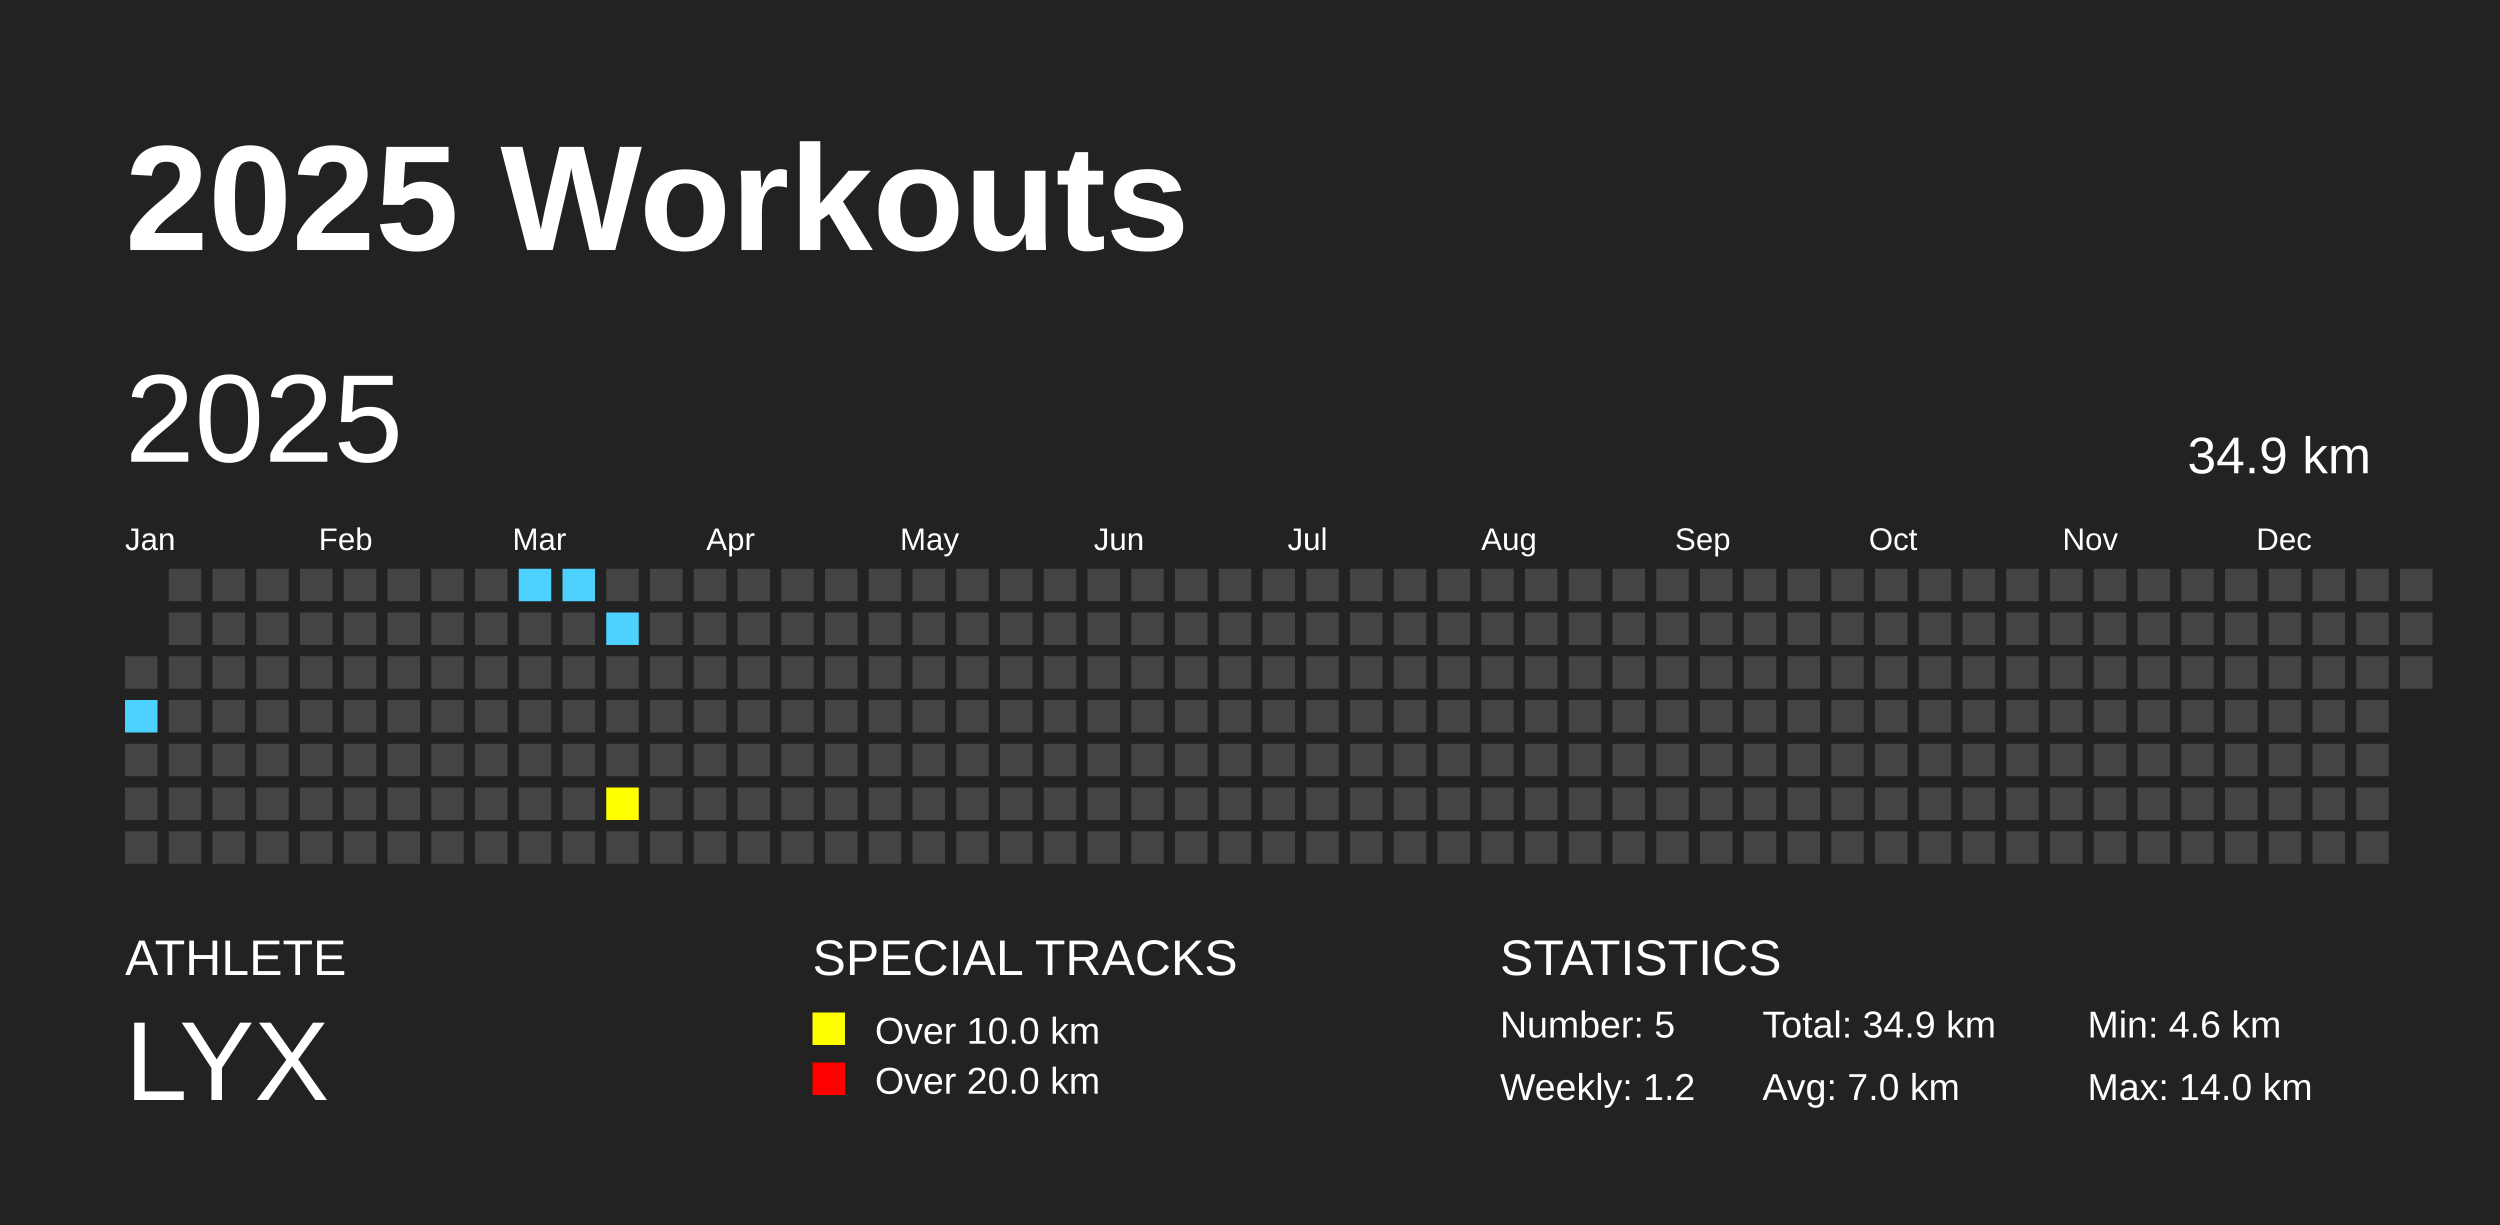
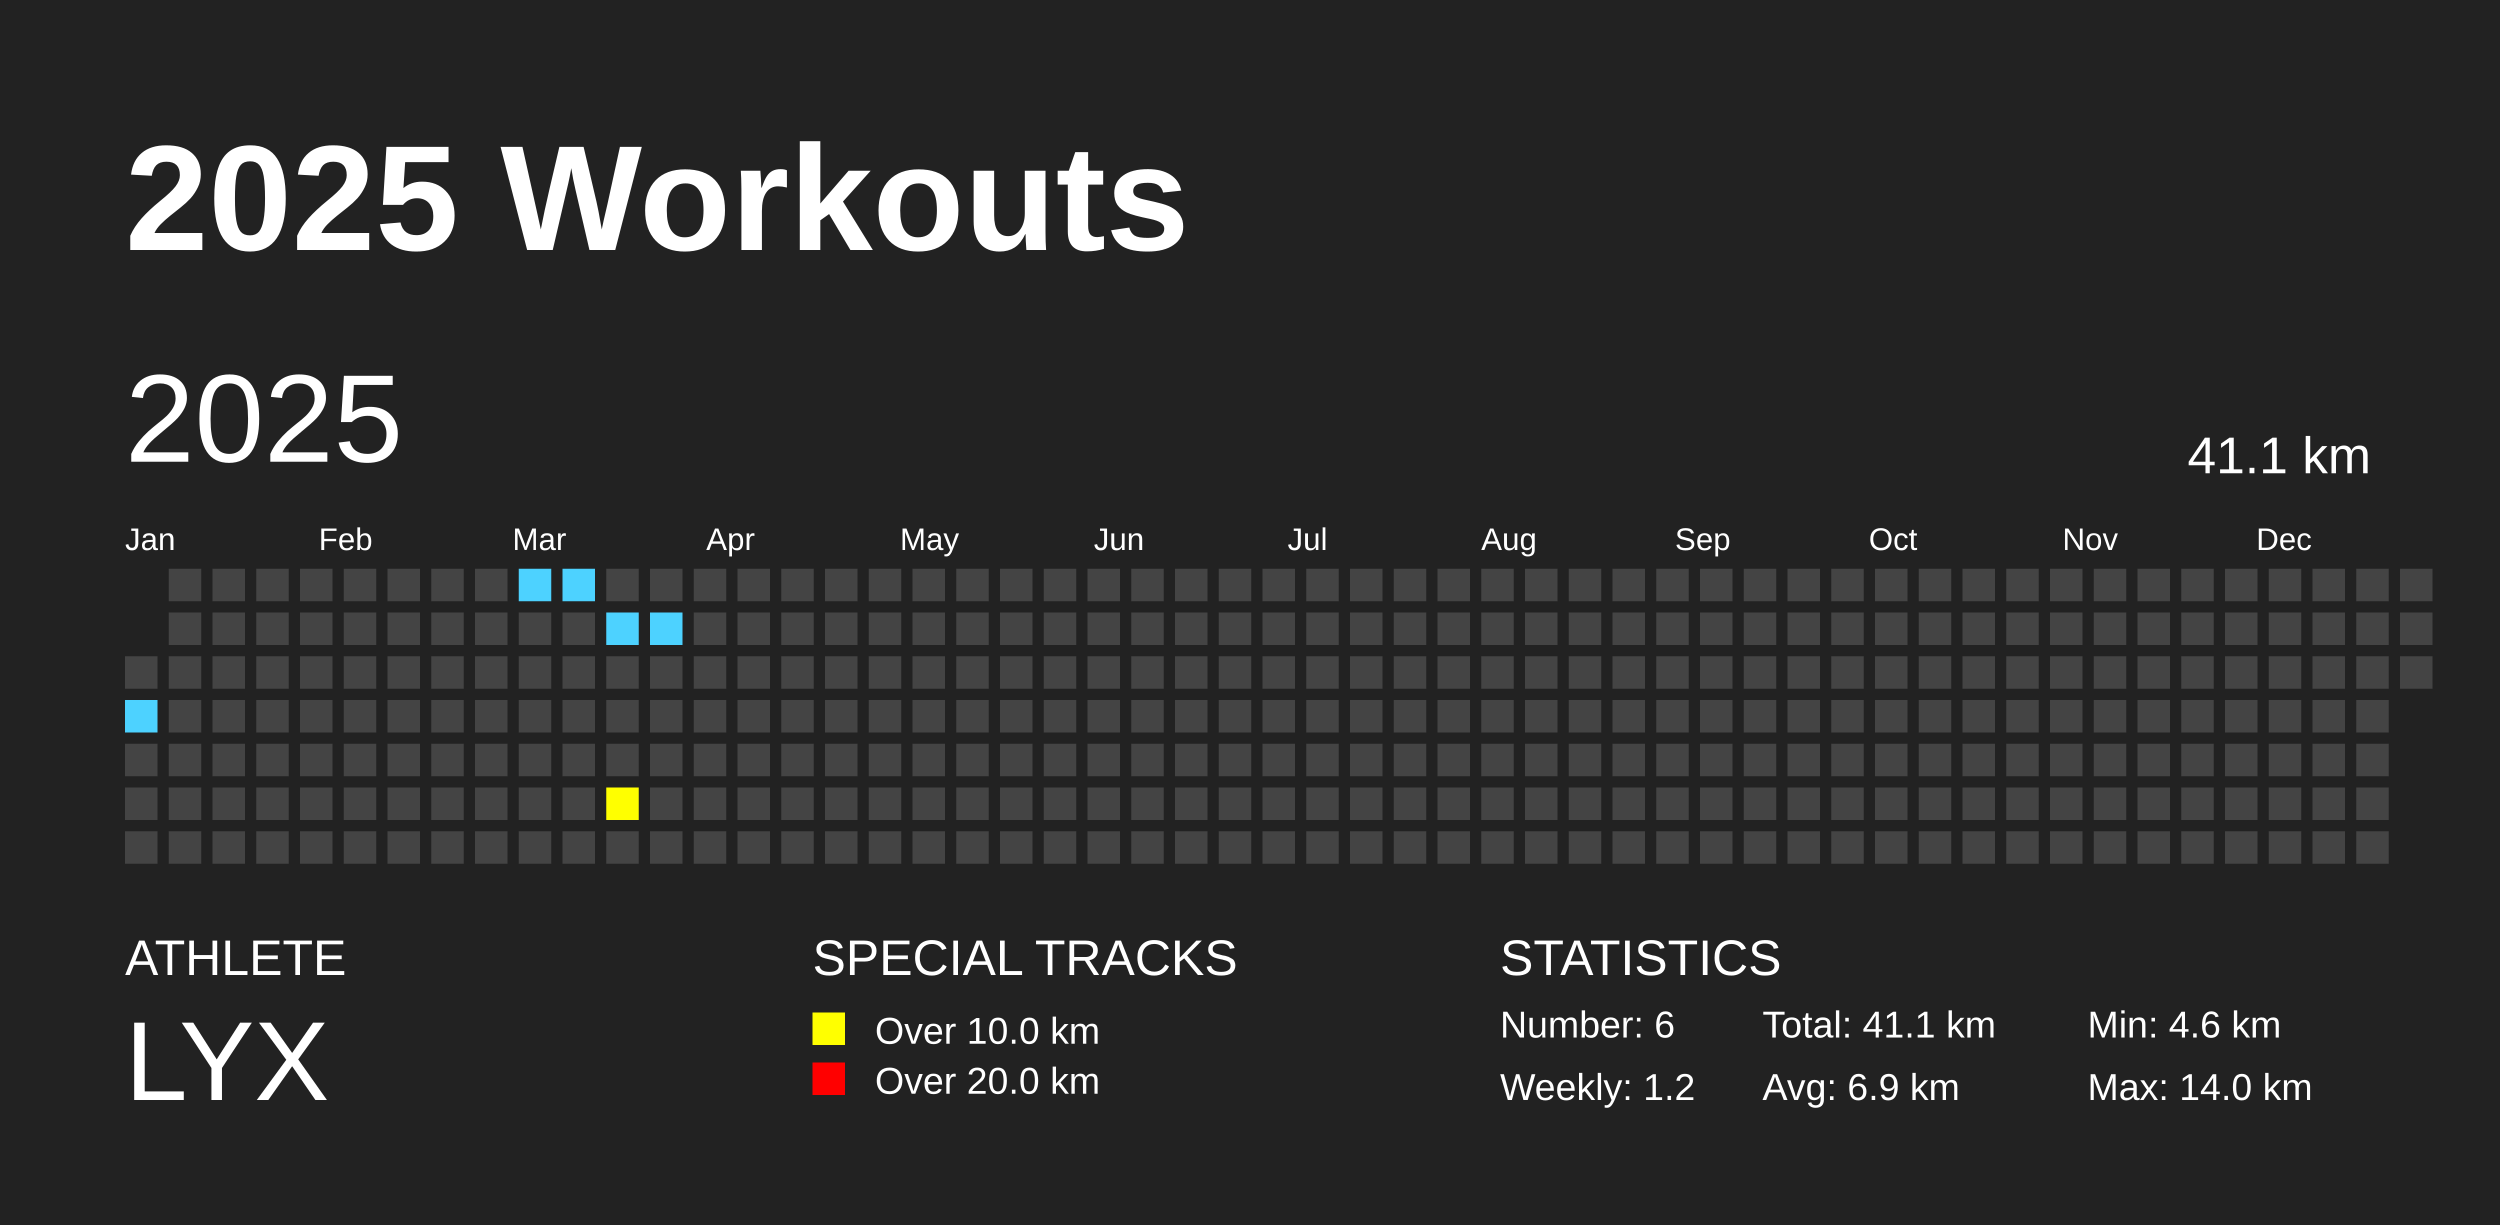
<svg xmlns="http://www.w3.org/2000/svg" baseProfile="full" height="98mm" version="1.1" viewBox="0,0,200,98" width="200mm">
  <defs />
  <rect fill="#222222" height="98" width="200" x="0" y="0" />
  <text fill="#FFFFFF" style="font-size:12px; font-family:Arial; font-weight:bold;" x="10" y="20">2025 Workouts</text>
  <text fill="#FFFFFF" style="font-size:4px; font-family:Arial" x="10" y="78">ATHLETE</text>
  <text fill="#FFFFFF" style="font-size:9px; font-family:Arial" x="10" y="88">LYX</text>
  <text fill="#FFFFFF" style="font-size:4px; font-family:Arial" x="65" y="78">SPECIAL TRACKS</text>
  <rect fill="yellow" height="2.6" width="2.6" x="65" y="81" />
  <text fill="#FFFFFF" style="font-size:3px; font-family:Arial" x="70" y="83.5">Over 10.0 km</text>
  <rect fill="red" height="2.6" width="2.6" x="65" y="85" />
  <text fill="#FFFFFF" style="font-size:3px; font-family:Arial" x="70" y="87.5">Over 20.0 km</text>
  <text fill="#FFFFFF" style="font-size:4px; font-family:Arial" x="120" y="78">STATISTICS</text>
-   <text fill="#FFFFFF" style="font-size:3px; font-family:Arial" x="120" y="83">Number: 5</text>
+   <text fill="#FFFFFF" style="font-size:3px; font-family:Arial" x="120" y="83">Number: 6</text>
  <text fill="#FFFFFF" style="font-size:3px; font-family:Arial" x="120" y="88">Weekly: 1.2</text>
-   <text fill="#FFFFFF" style="font-size:3px; font-family:Arial" x="141" y="83">Total: 34.9 km</text>
-   <text fill="#FFFFFF" style="font-size:3px; font-family:Arial" x="141" y="88">Avg: 7.0 km</text>
+   <text fill="#FFFFFF" style="font-size:3px; font-family:Arial" x="141" y="83">Total: 41.1 km</text>
+   <text fill="#FFFFFF" style="font-size:3px; font-family:Arial" x="141" y="88">Avg: 6.9 km</text>
  <text fill="#FFFFFF" style="font-size:3px; font-family:Arial" x="167" y="83">Min: 4.6 km</text>
  <text fill="#FFFFFF" style="font-size:3px; font-family:Arial" x="167" y="88">Max: 14.0 km</text>
  <text dominant-baseline="hanging" fill="#FFFFFF" style="font-size:10.0px; font-family:Arial;" x="10" y="30">2025</text>
-   <text dominant-baseline="hanging" fill="#FFFFFF" style="font-size:4.125px; font-family:Arial;" x="175" y="35">34.9 km</text>
+   <text dominant-baseline="hanging" fill="#FFFFFF" style="font-size:4.125px; font-family:Arial;" x="175" y="35">41.1 km</text>
  <text fill="#FFFFFF" style="font-size:2.5px; font-family:Arial" x="10.0" y="44">Jan</text>
  <text fill="#FFFFFF" style="font-size:2.5px; font-family:Arial" x="25.5" y="44">Feb</text>
  <text fill="#FFFFFF" style="font-size:2.5px; font-family:Arial" x="41.0" y="44">Mar</text>
  <text fill="#FFFFFF" style="font-size:2.5px; font-family:Arial" x="56.5" y="44">Apr</text>
  <text fill="#FFFFFF" style="font-size:2.5px; font-family:Arial" x="72.0" y="44">May</text>
  <text fill="#FFFFFF" style="font-size:2.5px; font-family:Arial" x="87.5" y="44">Jun</text>
  <text fill="#FFFFFF" style="font-size:2.5px; font-family:Arial" x="103.0" y="44">Jul</text>
  <text fill="#FFFFFF" style="font-size:2.5px; font-family:Arial" x="118.5" y="44">Aug</text>
  <text fill="#FFFFFF" style="font-size:2.5px; font-family:Arial" x="134.0" y="44">Sep</text>
  <text fill="#FFFFFF" style="font-size:2.5px; font-family:Arial" x="149.5" y="44">Oct</text>
  <text fill="#FFFFFF" style="font-size:2.5px; font-family:Arial" x="165.0" y="44">Nov</text>
  <text fill="#FFFFFF" style="font-size:2.5px; font-family:Arial" x="180.5" y="44">Dec</text>
  <rect fill="#444444" height="2.6" width="2.6" x="10.0" y="52.5" />
  <rect fill="#4DD2FF" height="2.6" width="2.6" x="10.0" y="56.0" />
  <rect fill="#444444" height="2.6" width="2.6" x="10.0" y="59.5" />
  <rect fill="#444444" height="2.6" width="2.6" x="10.0" y="63.0" />
  <rect fill="#444444" height="2.6" width="2.6" x="10.0" y="66.5" />
  <rect fill="#444444" height="2.6" width="2.6" x="13.5" y="45.5" />
  <rect fill="#444444" height="2.6" width="2.6" x="13.5" y="49.0" />
  <rect fill="#444444" height="2.6" width="2.6" x="13.5" y="52.5" />
  <rect fill="#444444" height="2.6" width="2.6" x="13.5" y="56.0" />
  <rect fill="#444444" height="2.6" width="2.6" x="13.5" y="59.5" />
  <rect fill="#444444" height="2.6" width="2.6" x="13.5" y="63.0" />
  <rect fill="#444444" height="2.6" width="2.6" x="13.5" y="66.5" />
  <rect fill="#444444" height="2.6" width="2.6" x="17.0" y="45.5" />
  <rect fill="#444444" height="2.6" width="2.6" x="17.0" y="49.0" />
  <rect fill="#444444" height="2.6" width="2.6" x="17.0" y="52.5" />
  <rect fill="#444444" height="2.6" width="2.6" x="17.0" y="56.0" />
  <rect fill="#444444" height="2.6" width="2.6" x="17.0" y="59.5" />
  <rect fill="#444444" height="2.6" width="2.6" x="17.0" y="63.0" />
  <rect fill="#444444" height="2.6" width="2.6" x="17.0" y="66.5" />
  <rect fill="#444444" height="2.6" width="2.6" x="20.5" y="45.5" />
  <rect fill="#444444" height="2.6" width="2.6" x="20.5" y="49.0" />
  <rect fill="#444444" height="2.6" width="2.6" x="20.5" y="52.5" />
  <rect fill="#444444" height="2.6" width="2.6" x="20.5" y="56.0" />
  <rect fill="#444444" height="2.6" width="2.6" x="20.5" y="59.5" />
  <rect fill="#444444" height="2.6" width="2.6" x="20.5" y="63.0" />
  <rect fill="#444444" height="2.6" width="2.6" x="20.5" y="66.5" />
  <rect fill="#444444" height="2.6" width="2.6" x="24.0" y="45.5" />
  <rect fill="#444444" height="2.6" width="2.6" x="24.0" y="49.0" />
  <rect fill="#444444" height="2.6" width="2.6" x="24.0" y="52.5" />
  <rect fill="#444444" height="2.6" width="2.6" x="24.0" y="56.0" />
  <rect fill="#444444" height="2.6" width="2.6" x="24.0" y="59.5" />
  <rect fill="#444444" height="2.6" width="2.6" x="24.0" y="63.0" />
  <rect fill="#444444" height="2.6" width="2.6" x="24.0" y="66.5" />
  <rect fill="#444444" height="2.6" width="2.6" x="27.5" y="45.5" />
  <rect fill="#444444" height="2.6" width="2.6" x="27.5" y="49.0" />
  <rect fill="#444444" height="2.6" width="2.6" x="27.5" y="52.5" />
  <rect fill="#444444" height="2.6" width="2.6" x="27.5" y="56.0" />
  <rect fill="#444444" height="2.6" width="2.6" x="27.5" y="59.5" />
  <rect fill="#444444" height="2.6" width="2.6" x="27.5" y="63.0" />
  <rect fill="#444444" height="2.6" width="2.6" x="27.5" y="66.5" />
  <rect fill="#444444" height="2.6" width="2.6" x="31.0" y="45.5" />
  <rect fill="#444444" height="2.6" width="2.6" x="31.0" y="49.0" />
  <rect fill="#444444" height="2.6" width="2.6" x="31.0" y="52.5" />
  <rect fill="#444444" height="2.6" width="2.6" x="31.0" y="56.0" />
  <rect fill="#444444" height="2.6" width="2.6" x="31.0" y="59.5" />
  <rect fill="#444444" height="2.6" width="2.6" x="31.0" y="63.0" />
  <rect fill="#444444" height="2.6" width="2.6" x="31.0" y="66.5" />
  <rect fill="#444444" height="2.6" width="2.6" x="34.5" y="45.5" />
  <rect fill="#444444" height="2.6" width="2.6" x="34.5" y="49.0" />
  <rect fill="#444444" height="2.6" width="2.6" x="34.5" y="52.5" />
  <rect fill="#444444" height="2.6" width="2.6" x="34.5" y="56.0" />
  <rect fill="#444444" height="2.6" width="2.6" x="34.5" y="59.5" />
  <rect fill="#444444" height="2.6" width="2.6" x="34.5" y="63.0" />
  <rect fill="#444444" height="2.6" width="2.6" x="34.5" y="66.5" />
  <rect fill="#444444" height="2.6" width="2.6" x="38.0" y="45.5" />
  <rect fill="#444444" height="2.6" width="2.6" x="38.0" y="49.0" />
  <rect fill="#444444" height="2.6" width="2.6" x="38.0" y="52.5" />
  <rect fill="#444444" height="2.6" width="2.6" x="38.0" y="56.0" />
  <rect fill="#444444" height="2.6" width="2.6" x="38.0" y="59.5" />
  <rect fill="#444444" height="2.6" width="2.6" x="38.0" y="63.0" />
  <rect fill="#444444" height="2.6" width="2.6" x="38.0" y="66.5" />
  <rect fill="#4DD2FF" height="2.6" width="2.6" x="41.5" y="45.5" />
  <rect fill="#444444" height="2.6" width="2.6" x="41.5" y="49.0" />
  <rect fill="#444444" height="2.6" width="2.6" x="41.5" y="52.5" />
  <rect fill="#444444" height="2.6" width="2.6" x="41.5" y="56.0" />
  <rect fill="#444444" height="2.6" width="2.6" x="41.5" y="59.5" />
  <rect fill="#444444" height="2.6" width="2.6" x="41.5" y="63.0" />
  <rect fill="#444444" height="2.6" width="2.6" x="41.5" y="66.5" />
  <rect fill="#4DD2FF" height="2.6" width="2.6" x="45.0" y="45.5" />
  <rect fill="#444444" height="2.6" width="2.6" x="45.0" y="49.0" />
  <rect fill="#444444" height="2.6" width="2.6" x="45.0" y="52.5" />
  <rect fill="#444444" height="2.6" width="2.6" x="45.0" y="56.0" />
  <rect fill="#444444" height="2.6" width="2.6" x="45.0" y="59.5" />
  <rect fill="#444444" height="2.6" width="2.6" x="45.0" y="63.0" />
  <rect fill="#444444" height="2.6" width="2.6" x="45.0" y="66.5" />
  <rect fill="#444444" height="2.6" width="2.6" x="48.5" y="45.5" />
  <rect fill="#4DD2FF" height="2.6" width="2.6" x="48.5" y="49.0" />
  <rect fill="#444444" height="2.6" width="2.6" x="48.5" y="52.5" />
  <rect fill="#444444" height="2.6" width="2.6" x="48.5" y="56.0" />
  <rect fill="#444444" height="2.6" width="2.6" x="48.5" y="59.5" />
  <rect fill="yellow" height="2.6" width="2.6" x="48.5" y="63.0" />
  <rect fill="#444444" height="2.6" width="2.6" x="48.5" y="66.5" />
  <rect fill="#444444" height="2.6" width="2.6" x="52.0" y="45.5" />
-   <rect fill="#444444" height="2.6" width="2.6" x="52.0" y="49.0" />
+   <rect fill="#4DD2FF" height="2.6" width="2.6" x="52.0" y="49.0" />
  <rect fill="#444444" height="2.6" width="2.6" x="52.0" y="52.5" />
  <rect fill="#444444" height="2.6" width="2.6" x="52.0" y="56.0" />
  <rect fill="#444444" height="2.6" width="2.6" x="52.0" y="59.5" />
  <rect fill="#444444" height="2.6" width="2.6" x="52.0" y="63.0" />
  <rect fill="#444444" height="2.6" width="2.6" x="52.0" y="66.5" />
  <rect fill="#444444" height="2.6" width="2.6" x="55.5" y="45.5" />
  <rect fill="#444444" height="2.6" width="2.6" x="55.5" y="49.0" />
  <rect fill="#444444" height="2.6" width="2.6" x="55.5" y="52.5" />
  <rect fill="#444444" height="2.6" width="2.6" x="55.5" y="56.0" />
  <rect fill="#444444" height="2.6" width="2.6" x="55.5" y="59.5" />
  <rect fill="#444444" height="2.6" width="2.6" x="55.5" y="63.0" />
  <rect fill="#444444" height="2.6" width="2.6" x="55.5" y="66.5" />
  <rect fill="#444444" height="2.6" width="2.6" x="59.0" y="45.5" />
  <rect fill="#444444" height="2.6" width="2.6" x="59.0" y="49.0" />
  <rect fill="#444444" height="2.6" width="2.6" x="59.0" y="52.5" />
  <rect fill="#444444" height="2.6" width="2.6" x="59.0" y="56.0" />
  <rect fill="#444444" height="2.6" width="2.6" x="59.0" y="59.5" />
  <rect fill="#444444" height="2.6" width="2.6" x="59.0" y="63.0" />
  <rect fill="#444444" height="2.6" width="2.6" x="59.0" y="66.5" />
  <rect fill="#444444" height="2.6" width="2.6" x="62.5" y="45.5" />
  <rect fill="#444444" height="2.6" width="2.6" x="62.5" y="49.0" />
  <rect fill="#444444" height="2.6" width="2.6" x="62.5" y="52.5" />
  <rect fill="#444444" height="2.6" width="2.6" x="62.5" y="56.0" />
  <rect fill="#444444" height="2.6" width="2.6" x="62.5" y="59.5" />
  <rect fill="#444444" height="2.6" width="2.6" x="62.5" y="63.0" />
  <rect fill="#444444" height="2.6" width="2.6" x="62.5" y="66.5" />
  <rect fill="#444444" height="2.6" width="2.6" x="66.0" y="45.5" />
  <rect fill="#444444" height="2.6" width="2.6" x="66.0" y="49.0" />
  <rect fill="#444444" height="2.6" width="2.6" x="66.0" y="52.5" />
  <rect fill="#444444" height="2.6" width="2.6" x="66.0" y="56.0" />
  <rect fill="#444444" height="2.6" width="2.6" x="66.0" y="59.5" />
  <rect fill="#444444" height="2.6" width="2.6" x="66.0" y="63.0" />
  <rect fill="#444444" height="2.6" width="2.6" x="66.0" y="66.5" />
  <rect fill="#444444" height="2.6" width="2.6" x="69.5" y="45.5" />
  <rect fill="#444444" height="2.6" width="2.6" x="69.5" y="49.0" />
  <rect fill="#444444" height="2.6" width="2.6" x="69.5" y="52.5" />
  <rect fill="#444444" height="2.6" width="2.6" x="69.5" y="56.0" />
  <rect fill="#444444" height="2.6" width="2.6" x="69.5" y="59.5" />
  <rect fill="#444444" height="2.6" width="2.6" x="69.5" y="63.0" />
  <rect fill="#444444" height="2.6" width="2.6" x="69.5" y="66.5" />
  <rect fill="#444444" height="2.6" width="2.6" x="73.0" y="45.5" />
  <rect fill="#444444" height="2.6" width="2.6" x="73.0" y="49.0" />
  <rect fill="#444444" height="2.6" width="2.6" x="73.0" y="52.5" />
  <rect fill="#444444" height="2.6" width="2.6" x="73.0" y="56.0" />
  <rect fill="#444444" height="2.6" width="2.6" x="73.0" y="59.5" />
  <rect fill="#444444" height="2.6" width="2.6" x="73.0" y="63.0" />
  <rect fill="#444444" height="2.6" width="2.6" x="73.0" y="66.5" />
  <rect fill="#444444" height="2.6" width="2.6" x="76.5" y="45.5" />
  <rect fill="#444444" height="2.6" width="2.6" x="76.5" y="49.0" />
  <rect fill="#444444" height="2.6" width="2.6" x="76.5" y="52.5" />
  <rect fill="#444444" height="2.6" width="2.6" x="76.5" y="56.0" />
  <rect fill="#444444" height="2.6" width="2.6" x="76.5" y="59.5" />
  <rect fill="#444444" height="2.6" width="2.6" x="76.5" y="63.0" />
  <rect fill="#444444" height="2.6" width="2.6" x="76.5" y="66.5" />
  <rect fill="#444444" height="2.6" width="2.6" x="80.0" y="45.5" />
  <rect fill="#444444" height="2.6" width="2.6" x="80.0" y="49.0" />
  <rect fill="#444444" height="2.6" width="2.6" x="80.0" y="52.5" />
  <rect fill="#444444" height="2.6" width="2.6" x="80.0" y="56.0" />
  <rect fill="#444444" height="2.6" width="2.6" x="80.0" y="59.5" />
  <rect fill="#444444" height="2.6" width="2.6" x="80.0" y="63.0" />
  <rect fill="#444444" height="2.6" width="2.6" x="80.0" y="66.5" />
  <rect fill="#444444" height="2.6" width="2.6" x="83.5" y="45.5" />
  <rect fill="#444444" height="2.6" width="2.6" x="83.5" y="49.0" />
  <rect fill="#444444" height="2.6" width="2.6" x="83.5" y="52.5" />
  <rect fill="#444444" height="2.6" width="2.6" x="83.5" y="56.0" />
  <rect fill="#444444" height="2.6" width="2.6" x="83.5" y="59.5" />
  <rect fill="#444444" height="2.6" width="2.6" x="83.5" y="63.0" />
  <rect fill="#444444" height="2.6" width="2.6" x="83.5" y="66.5" />
  <rect fill="#444444" height="2.6" width="2.6" x="87.0" y="45.5" />
  <rect fill="#444444" height="2.6" width="2.6" x="87.0" y="49.0" />
  <rect fill="#444444" height="2.6" width="2.6" x="87.0" y="52.5" />
  <rect fill="#444444" height="2.6" width="2.6" x="87.0" y="56.0" />
  <rect fill="#444444" height="2.6" width="2.6" x="87.0" y="59.5" />
  <rect fill="#444444" height="2.6" width="2.6" x="87.0" y="63.0" />
  <rect fill="#444444" height="2.6" width="2.6" x="87.0" y="66.5" />
  <rect fill="#444444" height="2.6" width="2.6" x="90.5" y="45.5" />
  <rect fill="#444444" height="2.6" width="2.6" x="90.5" y="49.0" />
  <rect fill="#444444" height="2.6" width="2.6" x="90.5" y="52.5" />
  <rect fill="#444444" height="2.6" width="2.6" x="90.5" y="56.0" />
  <rect fill="#444444" height="2.6" width="2.6" x="90.5" y="59.5" />
  <rect fill="#444444" height="2.6" width="2.6" x="90.5" y="63.0" />
  <rect fill="#444444" height="2.6" width="2.6" x="90.5" y="66.5" />
  <rect fill="#444444" height="2.6" width="2.6" x="94.0" y="45.5" />
  <rect fill="#444444" height="2.6" width="2.6" x="94.0" y="49.0" />
  <rect fill="#444444" height="2.6" width="2.6" x="94.0" y="52.5" />
  <rect fill="#444444" height="2.6" width="2.6" x="94.0" y="56.0" />
  <rect fill="#444444" height="2.6" width="2.6" x="94.0" y="59.5" />
  <rect fill="#444444" height="2.6" width="2.6" x="94.0" y="63.0" />
  <rect fill="#444444" height="2.6" width="2.6" x="94.0" y="66.5" />
  <rect fill="#444444" height="2.6" width="2.6" x="97.5" y="45.5" />
  <rect fill="#444444" height="2.6" width="2.6" x="97.5" y="49.0" />
  <rect fill="#444444" height="2.6" width="2.6" x="97.5" y="52.5" />
  <rect fill="#444444" height="2.6" width="2.6" x="97.5" y="56.0" />
  <rect fill="#444444" height="2.6" width="2.6" x="97.5" y="59.5" />
  <rect fill="#444444" height="2.6" width="2.6" x="97.5" y="63.0" />
  <rect fill="#444444" height="2.6" width="2.6" x="97.5" y="66.5" />
  <rect fill="#444444" height="2.6" width="2.6" x="101.0" y="45.5" />
  <rect fill="#444444" height="2.6" width="2.6" x="101.0" y="49.0" />
  <rect fill="#444444" height="2.6" width="2.6" x="101.0" y="52.5" />
  <rect fill="#444444" height="2.6" width="2.6" x="101.0" y="56.0" />
  <rect fill="#444444" height="2.6" width="2.6" x="101.0" y="59.5" />
  <rect fill="#444444" height="2.6" width="2.6" x="101.0" y="63.0" />
  <rect fill="#444444" height="2.6" width="2.6" x="101.0" y="66.5" />
  <rect fill="#444444" height="2.6" width="2.6" x="104.5" y="45.5" />
  <rect fill="#444444" height="2.6" width="2.6" x="104.5" y="49.0" />
  <rect fill="#444444" height="2.6" width="2.6" x="104.5" y="52.5" />
  <rect fill="#444444" height="2.6" width="2.6" x="104.5" y="56.0" />
  <rect fill="#444444" height="2.6" width="2.6" x="104.5" y="59.5" />
  <rect fill="#444444" height="2.6" width="2.6" x="104.5" y="63.0" />
  <rect fill="#444444" height="2.6" width="2.6" x="104.5" y="66.5" />
  <rect fill="#444444" height="2.6" width="2.6" x="108.0" y="45.5" />
  <rect fill="#444444" height="2.6" width="2.6" x="108.0" y="49.0" />
  <rect fill="#444444" height="2.6" width="2.6" x="108.0" y="52.5" />
  <rect fill="#444444" height="2.6" width="2.6" x="108.0" y="56.0" />
  <rect fill="#444444" height="2.6" width="2.6" x="108.0" y="59.5" />
  <rect fill="#444444" height="2.6" width="2.6" x="108.0" y="63.0" />
  <rect fill="#444444" height="2.6" width="2.6" x="108.0" y="66.5" />
  <rect fill="#444444" height="2.6" width="2.6" x="111.5" y="45.5" />
  <rect fill="#444444" height="2.6" width="2.6" x="111.5" y="49.0" />
  <rect fill="#444444" height="2.6" width="2.6" x="111.5" y="52.5" />
  <rect fill="#444444" height="2.6" width="2.6" x="111.5" y="56.0" />
  <rect fill="#444444" height="2.6" width="2.6" x="111.5" y="59.5" />
  <rect fill="#444444" height="2.6" width="2.6" x="111.5" y="63.0" />
  <rect fill="#444444" height="2.6" width="2.6" x="111.5" y="66.5" />
  <rect fill="#444444" height="2.6" width="2.6" x="115.0" y="45.5" />
  <rect fill="#444444" height="2.6" width="2.6" x="115.0" y="49.0" />
  <rect fill="#444444" height="2.6" width="2.6" x="115.0" y="52.5" />
  <rect fill="#444444" height="2.6" width="2.6" x="115.0" y="56.0" />
  <rect fill="#444444" height="2.6" width="2.6" x="115.0" y="59.5" />
  <rect fill="#444444" height="2.6" width="2.6" x="115.0" y="63.0" />
  <rect fill="#444444" height="2.6" width="2.6" x="115.0" y="66.5" />
  <rect fill="#444444" height="2.6" width="2.6" x="118.5" y="45.5" />
  <rect fill="#444444" height="2.6" width="2.6" x="118.5" y="49.0" />
  <rect fill="#444444" height="2.6" width="2.6" x="118.5" y="52.5" />
  <rect fill="#444444" height="2.6" width="2.6" x="118.5" y="56.0" />
  <rect fill="#444444" height="2.6" width="2.6" x="118.5" y="59.5" />
  <rect fill="#444444" height="2.6" width="2.6" x="118.5" y="63.0" />
  <rect fill="#444444" height="2.6" width="2.6" x="118.5" y="66.5" />
  <rect fill="#444444" height="2.6" width="2.6" x="122.0" y="45.5" />
  <rect fill="#444444" height="2.6" width="2.6" x="122.0" y="49.0" />
  <rect fill="#444444" height="2.6" width="2.6" x="122.0" y="52.5" />
  <rect fill="#444444" height="2.6" width="2.6" x="122.0" y="56.0" />
  <rect fill="#444444" height="2.6" width="2.6" x="122.0" y="59.5" />
  <rect fill="#444444" height="2.6" width="2.6" x="122.0" y="63.0" />
  <rect fill="#444444" height="2.6" width="2.6" x="122.0" y="66.5" />
  <rect fill="#444444" height="2.6" width="2.6" x="125.5" y="45.5" />
  <rect fill="#444444" height="2.6" width="2.6" x="125.5" y="49.0" />
  <rect fill="#444444" height="2.6" width="2.6" x="125.5" y="52.5" />
  <rect fill="#444444" height="2.6" width="2.6" x="125.5" y="56.0" />
  <rect fill="#444444" height="2.6" width="2.6" x="125.5" y="59.5" />
  <rect fill="#444444" height="2.6" width="2.6" x="125.5" y="63.0" />
  <rect fill="#444444" height="2.6" width="2.6" x="125.5" y="66.5" />
  <rect fill="#444444" height="2.6" width="2.6" x="129.0" y="45.5" />
  <rect fill="#444444" height="2.6" width="2.6" x="129.0" y="49.0" />
  <rect fill="#444444" height="2.6" width="2.6" x="129.0" y="52.5" />
  <rect fill="#444444" height="2.6" width="2.6" x="129.0" y="56.0" />
  <rect fill="#444444" height="2.6" width="2.6" x="129.0" y="59.5" />
  <rect fill="#444444" height="2.6" width="2.6" x="129.0" y="63.0" />
  <rect fill="#444444" height="2.6" width="2.6" x="129.0" y="66.5" />
  <rect fill="#444444" height="2.6" width="2.6" x="132.5" y="45.5" />
  <rect fill="#444444" height="2.6" width="2.6" x="132.5" y="49.0" />
  <rect fill="#444444" height="2.6" width="2.6" x="132.5" y="52.5" />
  <rect fill="#444444" height="2.6" width="2.6" x="132.5" y="56.0" />
  <rect fill="#444444" height="2.6" width="2.6" x="132.5" y="59.5" />
  <rect fill="#444444" height="2.6" width="2.6" x="132.5" y="63.0" />
  <rect fill="#444444" height="2.6" width="2.6" x="132.5" y="66.5" />
  <rect fill="#444444" height="2.6" width="2.6" x="136.0" y="45.5" />
  <rect fill="#444444" height="2.6" width="2.6" x="136.0" y="49.0" />
  <rect fill="#444444" height="2.6" width="2.6" x="136.0" y="52.5" />
  <rect fill="#444444" height="2.6" width="2.6" x="136.0" y="56.0" />
  <rect fill="#444444" height="2.6" width="2.6" x="136.0" y="59.5" />
  <rect fill="#444444" height="2.6" width="2.6" x="136.0" y="63.0" />
  <rect fill="#444444" height="2.6" width="2.6" x="136.0" y="66.5" />
  <rect fill="#444444" height="2.6" width="2.6" x="139.5" y="45.5" />
  <rect fill="#444444" height="2.6" width="2.6" x="139.5" y="49.0" />
  <rect fill="#444444" height="2.6" width="2.6" x="139.5" y="52.5" />
  <rect fill="#444444" height="2.6" width="2.6" x="139.5" y="56.0" />
  <rect fill="#444444" height="2.6" width="2.6" x="139.5" y="59.5" />
  <rect fill="#444444" height="2.6" width="2.6" x="139.5" y="63.0" />
  <rect fill="#444444" height="2.6" width="2.6" x="139.5" y="66.5" />
  <rect fill="#444444" height="2.6" width="2.6" x="143.0" y="45.5" />
  <rect fill="#444444" height="2.6" width="2.6" x="143.0" y="49.0" />
  <rect fill="#444444" height="2.6" width="2.6" x="143.0" y="52.5" />
  <rect fill="#444444" height="2.6" width="2.6" x="143.0" y="56.0" />
  <rect fill="#444444" height="2.6" width="2.6" x="143.0" y="59.5" />
  <rect fill="#444444" height="2.6" width="2.6" x="143.0" y="63.0" />
  <rect fill="#444444" height="2.6" width="2.6" x="143.0" y="66.5" />
  <rect fill="#444444" height="2.6" width="2.6" x="146.5" y="45.5" />
  <rect fill="#444444" height="2.6" width="2.6" x="146.5" y="49.0" />
  <rect fill="#444444" height="2.6" width="2.6" x="146.5" y="52.5" />
  <rect fill="#444444" height="2.6" width="2.6" x="146.5" y="56.0" />
  <rect fill="#444444" height="2.6" width="2.6" x="146.5" y="59.5" />
  <rect fill="#444444" height="2.6" width="2.6" x="146.5" y="63.0" />
  <rect fill="#444444" height="2.6" width="2.6" x="146.5" y="66.5" />
  <rect fill="#444444" height="2.6" width="2.6" x="150.0" y="45.5" />
  <rect fill="#444444" height="2.6" width="2.6" x="150.0" y="49.0" />
  <rect fill="#444444" height="2.6" width="2.6" x="150.0" y="52.5" />
  <rect fill="#444444" height="2.6" width="2.6" x="150.0" y="56.0" />
  <rect fill="#444444" height="2.6" width="2.6" x="150.0" y="59.5" />
  <rect fill="#444444" height="2.6" width="2.6" x="150.0" y="63.0" />
  <rect fill="#444444" height="2.6" width="2.6" x="150.0" y="66.5" />
  <rect fill="#444444" height="2.6" width="2.6" x="153.5" y="45.5" />
  <rect fill="#444444" height="2.6" width="2.6" x="153.5" y="49.0" />
  <rect fill="#444444" height="2.6" width="2.6" x="153.5" y="52.5" />
  <rect fill="#444444" height="2.6" width="2.6" x="153.5" y="56.0" />
  <rect fill="#444444" height="2.6" width="2.6" x="153.5" y="59.5" />
  <rect fill="#444444" height="2.6" width="2.6" x="153.5" y="63.0" />
  <rect fill="#444444" height="2.6" width="2.6" x="153.5" y="66.5" />
  <rect fill="#444444" height="2.6" width="2.6" x="157.0" y="45.5" />
  <rect fill="#444444" height="2.6" width="2.6" x="157.0" y="49.0" />
  <rect fill="#444444" height="2.6" width="2.6" x="157.0" y="52.5" />
  <rect fill="#444444" height="2.6" width="2.6" x="157.0" y="56.0" />
  <rect fill="#444444" height="2.6" width="2.6" x="157.0" y="59.5" />
  <rect fill="#444444" height="2.6" width="2.6" x="157.0" y="63.0" />
  <rect fill="#444444" height="2.6" width="2.6" x="157.0" y="66.5" />
  <rect fill="#444444" height="2.6" width="2.6" x="160.5" y="45.5" />
  <rect fill="#444444" height="2.6" width="2.6" x="160.5" y="49.0" />
  <rect fill="#444444" height="2.6" width="2.6" x="160.5" y="52.5" />
  <rect fill="#444444" height="2.6" width="2.6" x="160.5" y="56.0" />
  <rect fill="#444444" height="2.6" width="2.6" x="160.5" y="59.5" />
  <rect fill="#444444" height="2.6" width="2.6" x="160.5" y="63.0" />
  <rect fill="#444444" height="2.6" width="2.6" x="160.5" y="66.5" />
  <rect fill="#444444" height="2.6" width="2.6" x="164.0" y="45.5" />
  <rect fill="#444444" height="2.6" width="2.6" x="164.0" y="49.0" />
  <rect fill="#444444" height="2.6" width="2.6" x="164.0" y="52.5" />
  <rect fill="#444444" height="2.6" width="2.6" x="164.0" y="56.0" />
  <rect fill="#444444" height="2.6" width="2.6" x="164.0" y="59.5" />
  <rect fill="#444444" height="2.6" width="2.6" x="164.0" y="63.0" />
  <rect fill="#444444" height="2.6" width="2.6" x="164.0" y="66.5" />
  <rect fill="#444444" height="2.6" width="2.6" x="167.5" y="45.5" />
  <rect fill="#444444" height="2.6" width="2.6" x="167.5" y="49.0" />
  <rect fill="#444444" height="2.6" width="2.6" x="167.5" y="52.5" />
  <rect fill="#444444" height="2.6" width="2.6" x="167.5" y="56.0" />
  <rect fill="#444444" height="2.6" width="2.6" x="167.5" y="59.5" />
  <rect fill="#444444" height="2.6" width="2.6" x="167.5" y="63.0" />
  <rect fill="#444444" height="2.6" width="2.6" x="167.5" y="66.5" />
  <rect fill="#444444" height="2.6" width="2.6" x="171.0" y="45.5" />
  <rect fill="#444444" height="2.6" width="2.6" x="171.0" y="49.0" />
  <rect fill="#444444" height="2.6" width="2.6" x="171.0" y="52.5" />
  <rect fill="#444444" height="2.6" width="2.6" x="171.0" y="56.0" />
  <rect fill="#444444" height="2.6" width="2.6" x="171.0" y="59.5" />
  <rect fill="#444444" height="2.6" width="2.6" x="171.0" y="63.0" />
  <rect fill="#444444" height="2.6" width="2.6" x="171.0" y="66.5" />
  <rect fill="#444444" height="2.6" width="2.6" x="174.5" y="45.5" />
  <rect fill="#444444" height="2.6" width="2.6" x="174.5" y="49.0" />
  <rect fill="#444444" height="2.6" width="2.6" x="174.5" y="52.5" />
  <rect fill="#444444" height="2.6" width="2.6" x="174.5" y="56.0" />
  <rect fill="#444444" height="2.6" width="2.6" x="174.5" y="59.5" />
  <rect fill="#444444" height="2.6" width="2.6" x="174.5" y="63.0" />
  <rect fill="#444444" height="2.6" width="2.6" x="174.5" y="66.5" />
  <rect fill="#444444" height="2.6" width="2.6" x="178.0" y="45.5" />
  <rect fill="#444444" height="2.6" width="2.6" x="178.0" y="49.0" />
  <rect fill="#444444" height="2.6" width="2.6" x="178.0" y="52.5" />
  <rect fill="#444444" height="2.6" width="2.6" x="178.0" y="56.0" />
  <rect fill="#444444" height="2.6" width="2.6" x="178.0" y="59.5" />
  <rect fill="#444444" height="2.6" width="2.6" x="178.0" y="63.0" />
  <rect fill="#444444" height="2.6" width="2.6" x="178.0" y="66.5" />
  <rect fill="#444444" height="2.6" width="2.6" x="181.5" y="45.5" />
  <rect fill="#444444" height="2.6" width="2.6" x="181.5" y="49.0" />
  <rect fill="#444444" height="2.6" width="2.6" x="181.5" y="52.5" />
  <rect fill="#444444" height="2.6" width="2.6" x="181.5" y="56.0" />
  <rect fill="#444444" height="2.6" width="2.6" x="181.5" y="59.5" />
  <rect fill="#444444" height="2.6" width="2.6" x="181.5" y="63.0" />
  <rect fill="#444444" height="2.6" width="2.6" x="181.5" y="66.5" />
  <rect fill="#444444" height="2.6" width="2.6" x="185.0" y="45.5" />
  <rect fill="#444444" height="2.6" width="2.6" x="185.0" y="49.0" />
  <rect fill="#444444" height="2.6" width="2.6" x="185.0" y="52.5" />
  <rect fill="#444444" height="2.6" width="2.6" x="185.0" y="56.0" />
  <rect fill="#444444" height="2.6" width="2.6" x="185.0" y="59.5" />
  <rect fill="#444444" height="2.6" width="2.6" x="185.0" y="63.0" />
  <rect fill="#444444" height="2.6" width="2.6" x="185.0" y="66.5" />
  <rect fill="#444444" height="2.6" width="2.6" x="188.5" y="45.5" />
  <rect fill="#444444" height="2.6" width="2.6" x="188.5" y="49.0" />
  <rect fill="#444444" height="2.6" width="2.6" x="188.5" y="52.5" />
  <rect fill="#444444" height="2.6" width="2.6" x="188.5" y="56.0" />
  <rect fill="#444444" height="2.6" width="2.6" x="188.5" y="59.5" />
  <rect fill="#444444" height="2.6" width="2.6" x="188.5" y="63.0" />
  <rect fill="#444444" height="2.6" width="2.6" x="188.5" y="66.5" />
  <rect fill="#444444" height="2.6" width="2.6" x="192.0" y="45.5" />
  <rect fill="#444444" height="2.6" width="2.6" x="192.0" y="49.0" />
  <rect fill="#444444" height="2.6" width="2.6" x="192.0" y="52.5" />
</svg>
